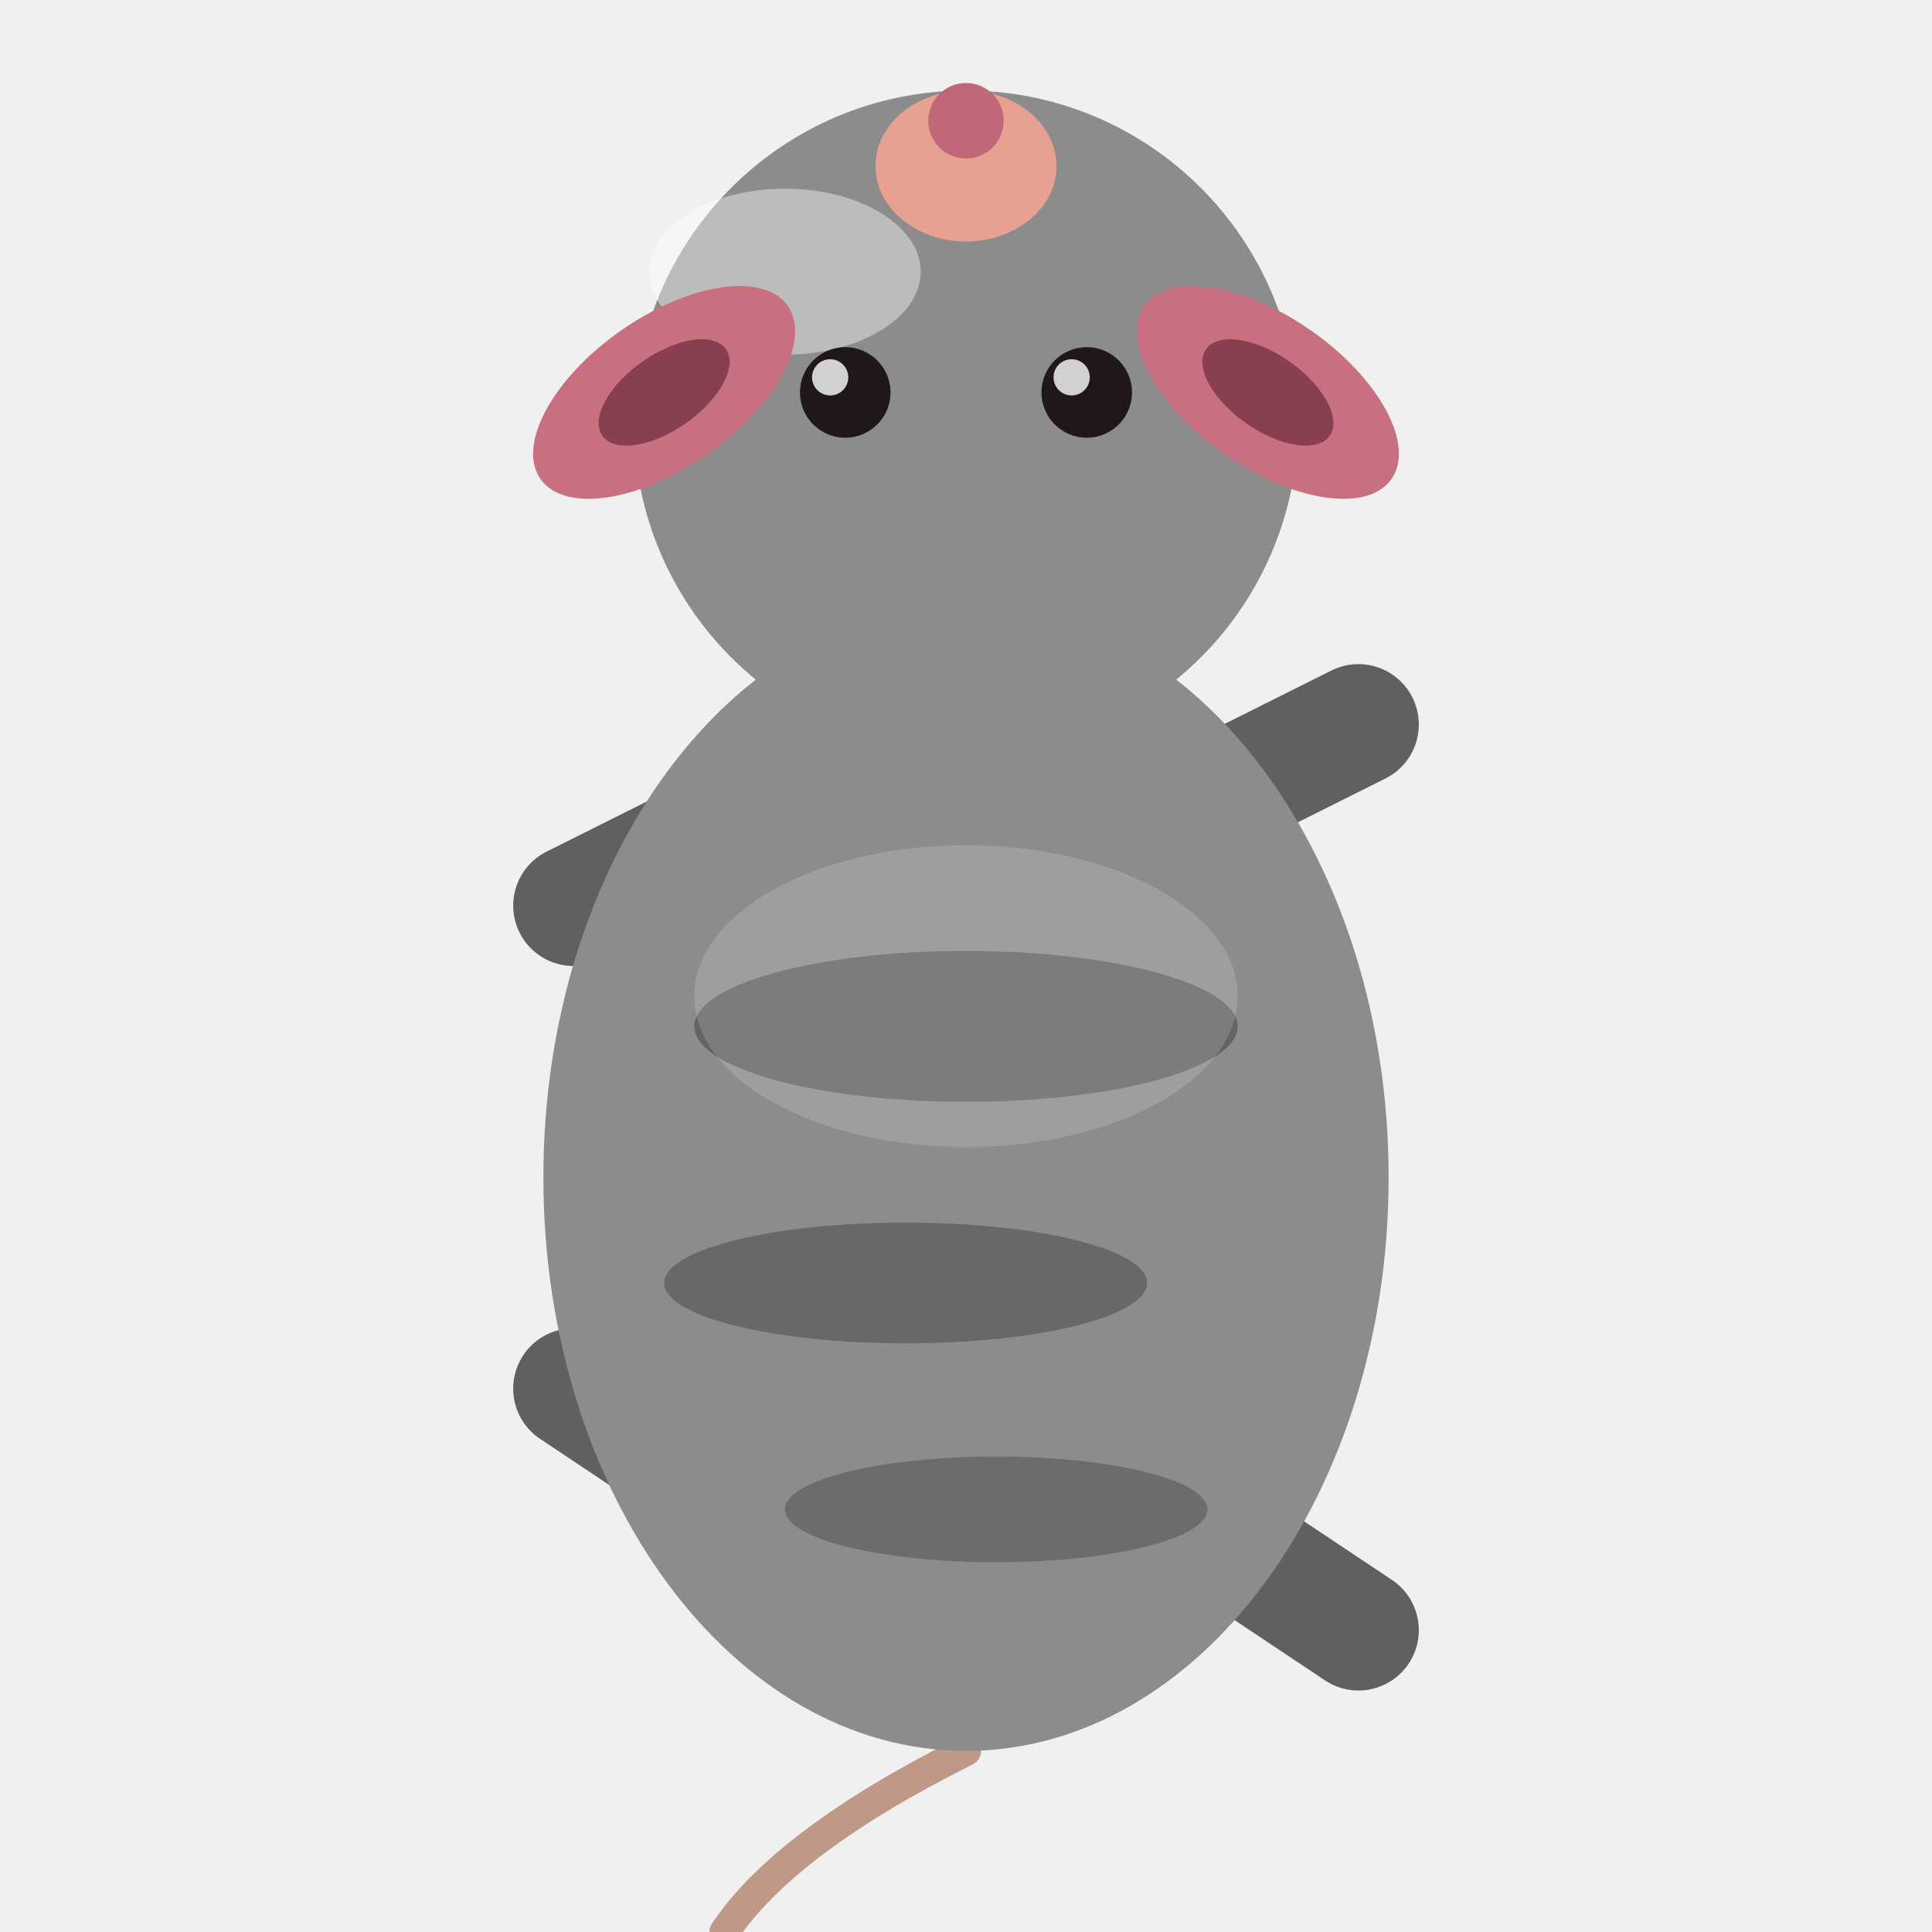
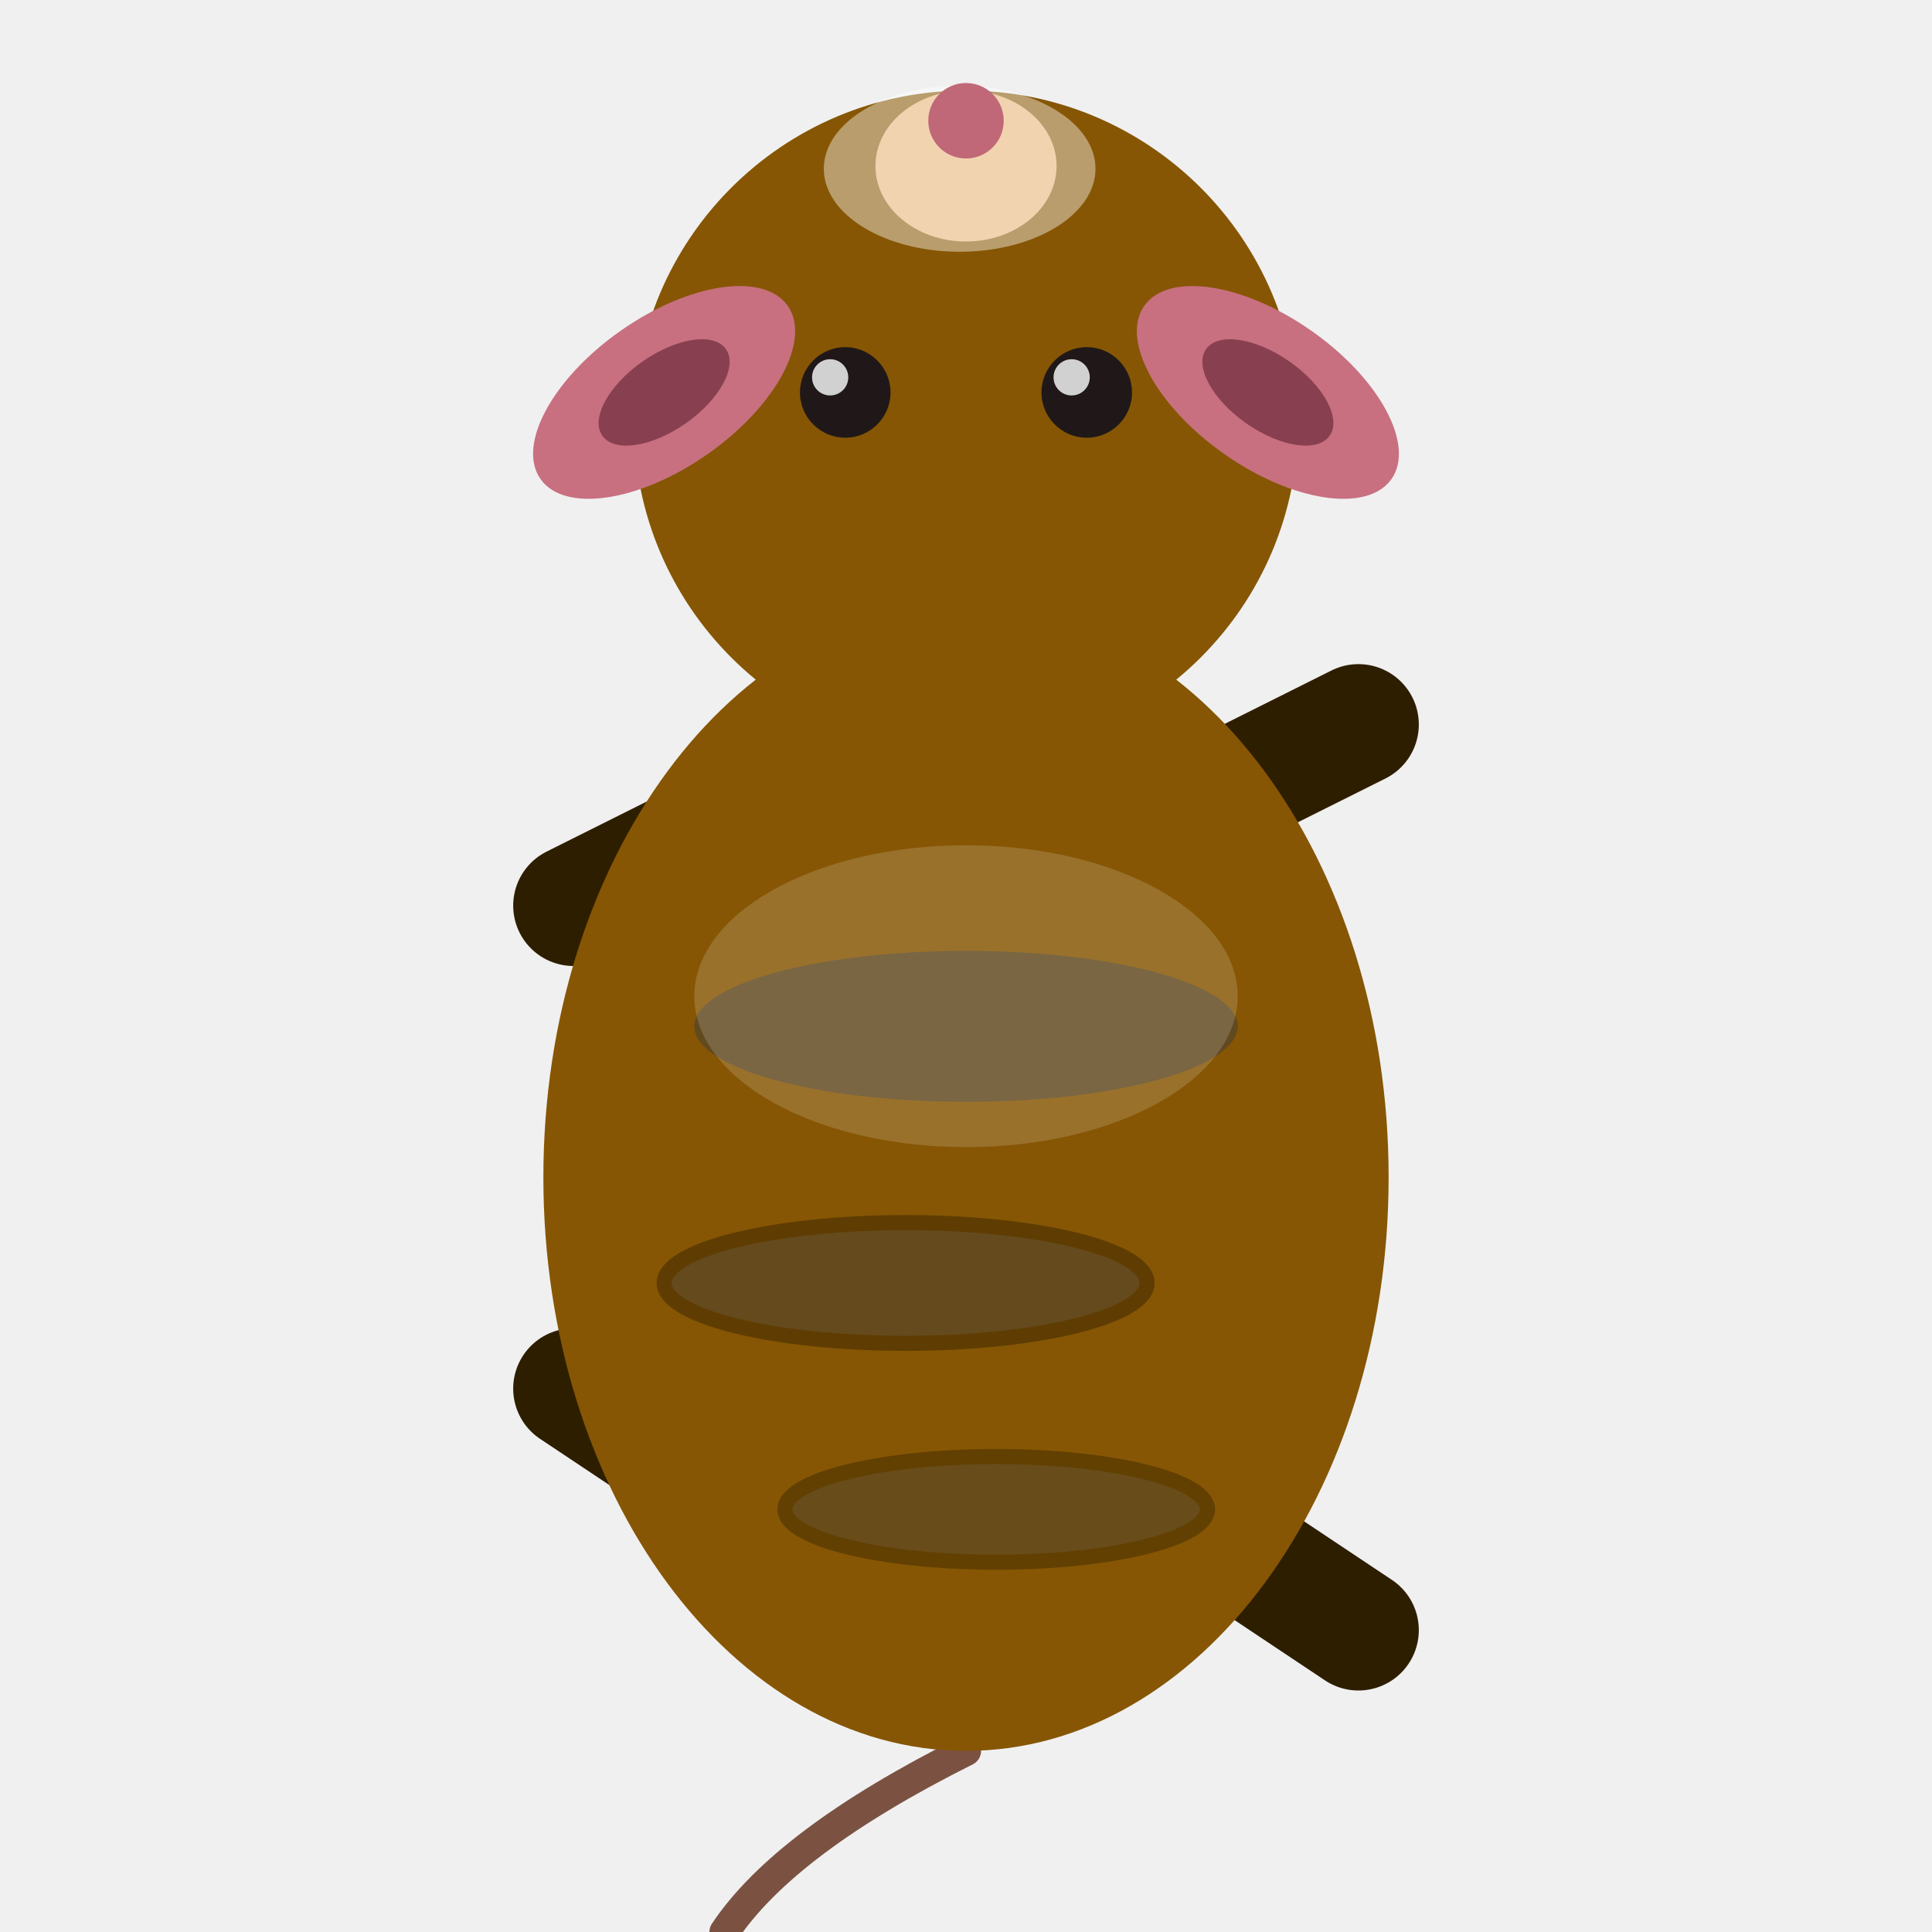
- <svg xmlns="http://www.w3.org/2000/svg" width="128" height="128" viewBox="0 0 128 128">
-   <path d="M 78 54 Q 84 51 90 48" stroke="#606060" stroke-width="8.0" stroke-linecap="round" fill="none" />
-   <path d="M 78 100 Q 84 104 90 108" stroke="#606060" stroke-width="8.0" stroke-linecap="round" fill="none" />
-   <path d="M 50 54 Q 44 57 38 60" stroke="#606060" stroke-width="8.0" stroke-linecap="round" fill="none" />
-   <path d="M 50 100 Q 44 96 38 92" stroke="#606060" stroke-width="8.0" stroke-linecap="round" fill="none" />
-   <path d="M 64 116 Q 52 122 48 128" stroke="#C09888" stroke-width="2.0" stroke-linecap="round" fill="none" />
-   <ellipse cx="64" cy="78" rx="28" ry="38" fill="#8C8C8C" />
-   <ellipse cx="64" cy="68" rx="18" ry="5" fill="#3C3C3C" opacity="0.50" />
-   <ellipse cx="60" cy="85" rx="16" ry="4" fill="#3C3C3C" opacity="0.45" />
-   <ellipse cx="66" cy="100" rx="14" ry="3.5" fill="#3C3C3C" opacity="0.40" />
-   <circle cx="64" cy="28" r="22" fill="#8C8C8C" />
-   <ellipse cx="52" cy="18" rx="9" ry="5.5" fill="white" opacity="0.42" />
-   <ellipse cx="64" cy="66" rx="18" ry="10" fill="white" opacity="0.16" />
-   <ellipse cx="64" cy="11" rx="6" ry="5" fill="#E8A090" />
-   <circle cx="64" cy="8" r="2.5" fill="#C06878" />
-   <ellipse cx="44" cy="26" rx="10" ry="5" fill="#C87080" transform="rotate(-35, 44, 26)" />
-   <ellipse cx="84" cy="26" rx="10" ry="5" fill="#C87080" transform="rotate(35, 84, 26)" />
-   <ellipse cx="44" cy="26" rx="5" ry="2.5" fill="#884050" transform="rotate(-35, 44, 26)" />
-   <ellipse cx="84" cy="26" rx="5" ry="2.5" fill="#884050" transform="rotate(35, 84, 26)" />
-   <circle cx="56" cy="26" r="3" fill="#201818" />
-   <circle cx="72" cy="26" r="3" fill="#201818" />
-   <circle cx="55" cy="25" r="1.2" fill="white" opacity="0.80" />
-   <circle cx="71" cy="25" r="1.2" fill="white" opacity="0.80" />
+ <svg xmlns="http://www.w3.org/2000/svg" width="128" height="128" viewBox="0 0 128 128" version="1.1" id="svg18">
+   <defs id="defs18" />
+   <path d="M 78 54 Q 84 51 90 48" stroke="#606060" stroke-width="8.0" stroke-linecap="round" fill="none" id="path1" style="fill:#865604;fill-opacity:1;stroke:#2e1e00;stroke-opacity:1" />
+   <path d="M 78 100 Q 84 104 90 108" stroke="#606060" stroke-width="8.0" stroke-linecap="round" fill="none" id="path2" style="stroke:#2e1e00;stroke-opacity:1" />
+   <path d="M 50 54 Q 44 57 38 60" stroke="#606060" stroke-width="8.0" stroke-linecap="round" fill="none" id="path3" style="stroke:#2e1e00;stroke-opacity:1" />
+   <path d="M 50 100 Q 44 96 38 92" stroke="#606060" stroke-width="8.0" stroke-linecap="round" fill="none" id="path4" style="stroke:#2e1e00;stroke-opacity:1" />
+   <path d="M 64 116 Q 52 122 48 128" stroke="#C09888" stroke-width="2.0" stroke-linecap="round" fill="none" id="path5" style="stroke:#7b5242;stroke-opacity:1" />
+   <ellipse cx="64" cy="78" rx="28" ry="38" fill="#8C8C8C" id="ellipse5" style="fill:#865604;fill-opacity:1" />
+   <ellipse cx="64" cy="68" rx="18" ry="5" fill="#3C3C3C" opacity="0.50" id="ellipse6" />
+   <ellipse cx="60" cy="85" rx="16" ry="4" fill="#3C3C3C" opacity="0.45" id="ellipse7" style="stroke:#2e1e00;stroke-opacity:1" />
+   <ellipse cx="66" cy="100" rx="14" ry="3.5" fill="#3C3C3C" opacity="0.40" id="ellipse8" style="stroke:#2e1e00;stroke-opacity:1" />
+   <circle cx="64" cy="28" r="22" fill="#8C8C8C" id="circle8" style="fill:#865604;fill-opacity:1" />
+   <ellipse cx="63.579" cy="11.18" rx="9" ry="5.5" fill="#ffffff" opacity="0.42" id="ellipse9" />
+   <ellipse cx="64" cy="66" rx="18" ry="10" fill="white" opacity="0.16" id="ellipse10" />
+   <ellipse cx="64" cy="11" rx="6" ry="5" fill="#E8A090" id="ellipse11" style="stroke:none;stroke-opacity:1;fill:#f2d3b0;fill-opacity:1" />
+   <circle cx="64" cy="8" r="2.5" fill="#C06878" id="circle11" />
+   <ellipse cx="44" cy="26" rx="10" ry="5" fill="#C87080" transform="rotate(-35, 44, 26)" id="ellipse12" />
+   <ellipse cx="84" cy="26" rx="10" ry="5" fill="#C87080" transform="rotate(35, 84, 26)" id="ellipse13" />
+   <ellipse cx="44" cy="26" rx="5" ry="2.5" fill="#884050" transform="rotate(-35, 44, 26)" id="ellipse14" />
+   <ellipse cx="84" cy="26" rx="5" ry="2.5" fill="#884050" transform="rotate(35, 84, 26)" id="ellipse15" />
+   <circle cx="56" cy="26" r="3" fill="#201818" id="circle15" />
+   <circle cx="72" cy="26" r="3" fill="#201818" id="circle16" />
+   <circle cx="55" cy="25" r="1.2" fill="white" opacity="0.80" id="circle17" />
+   <circle cx="71" cy="25" r="1.2" fill="white" opacity="0.80" id="circle18" />
</svg>
